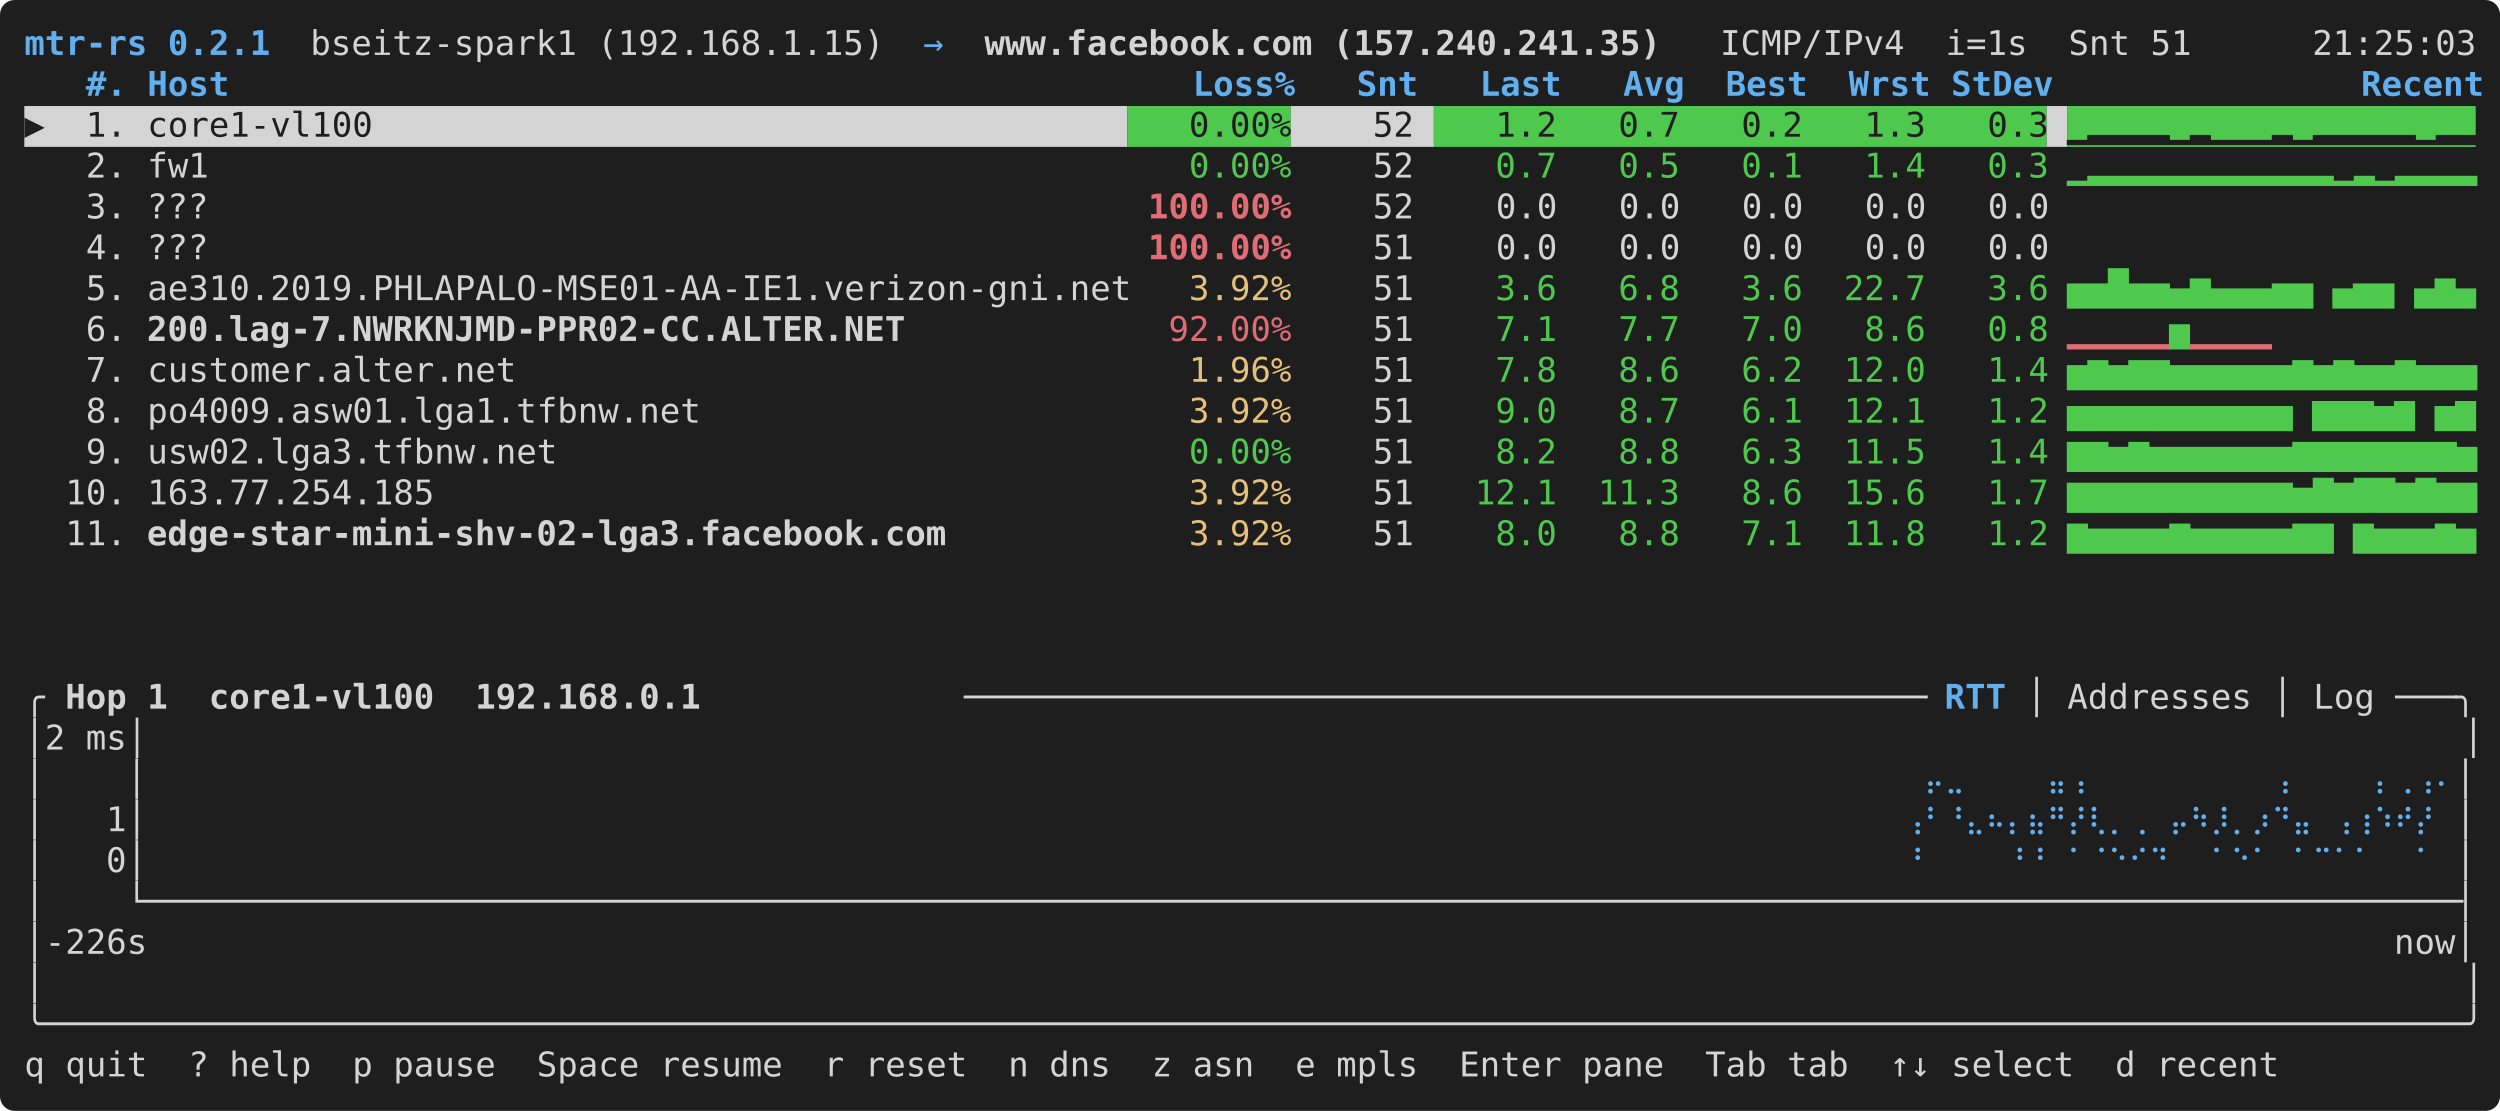
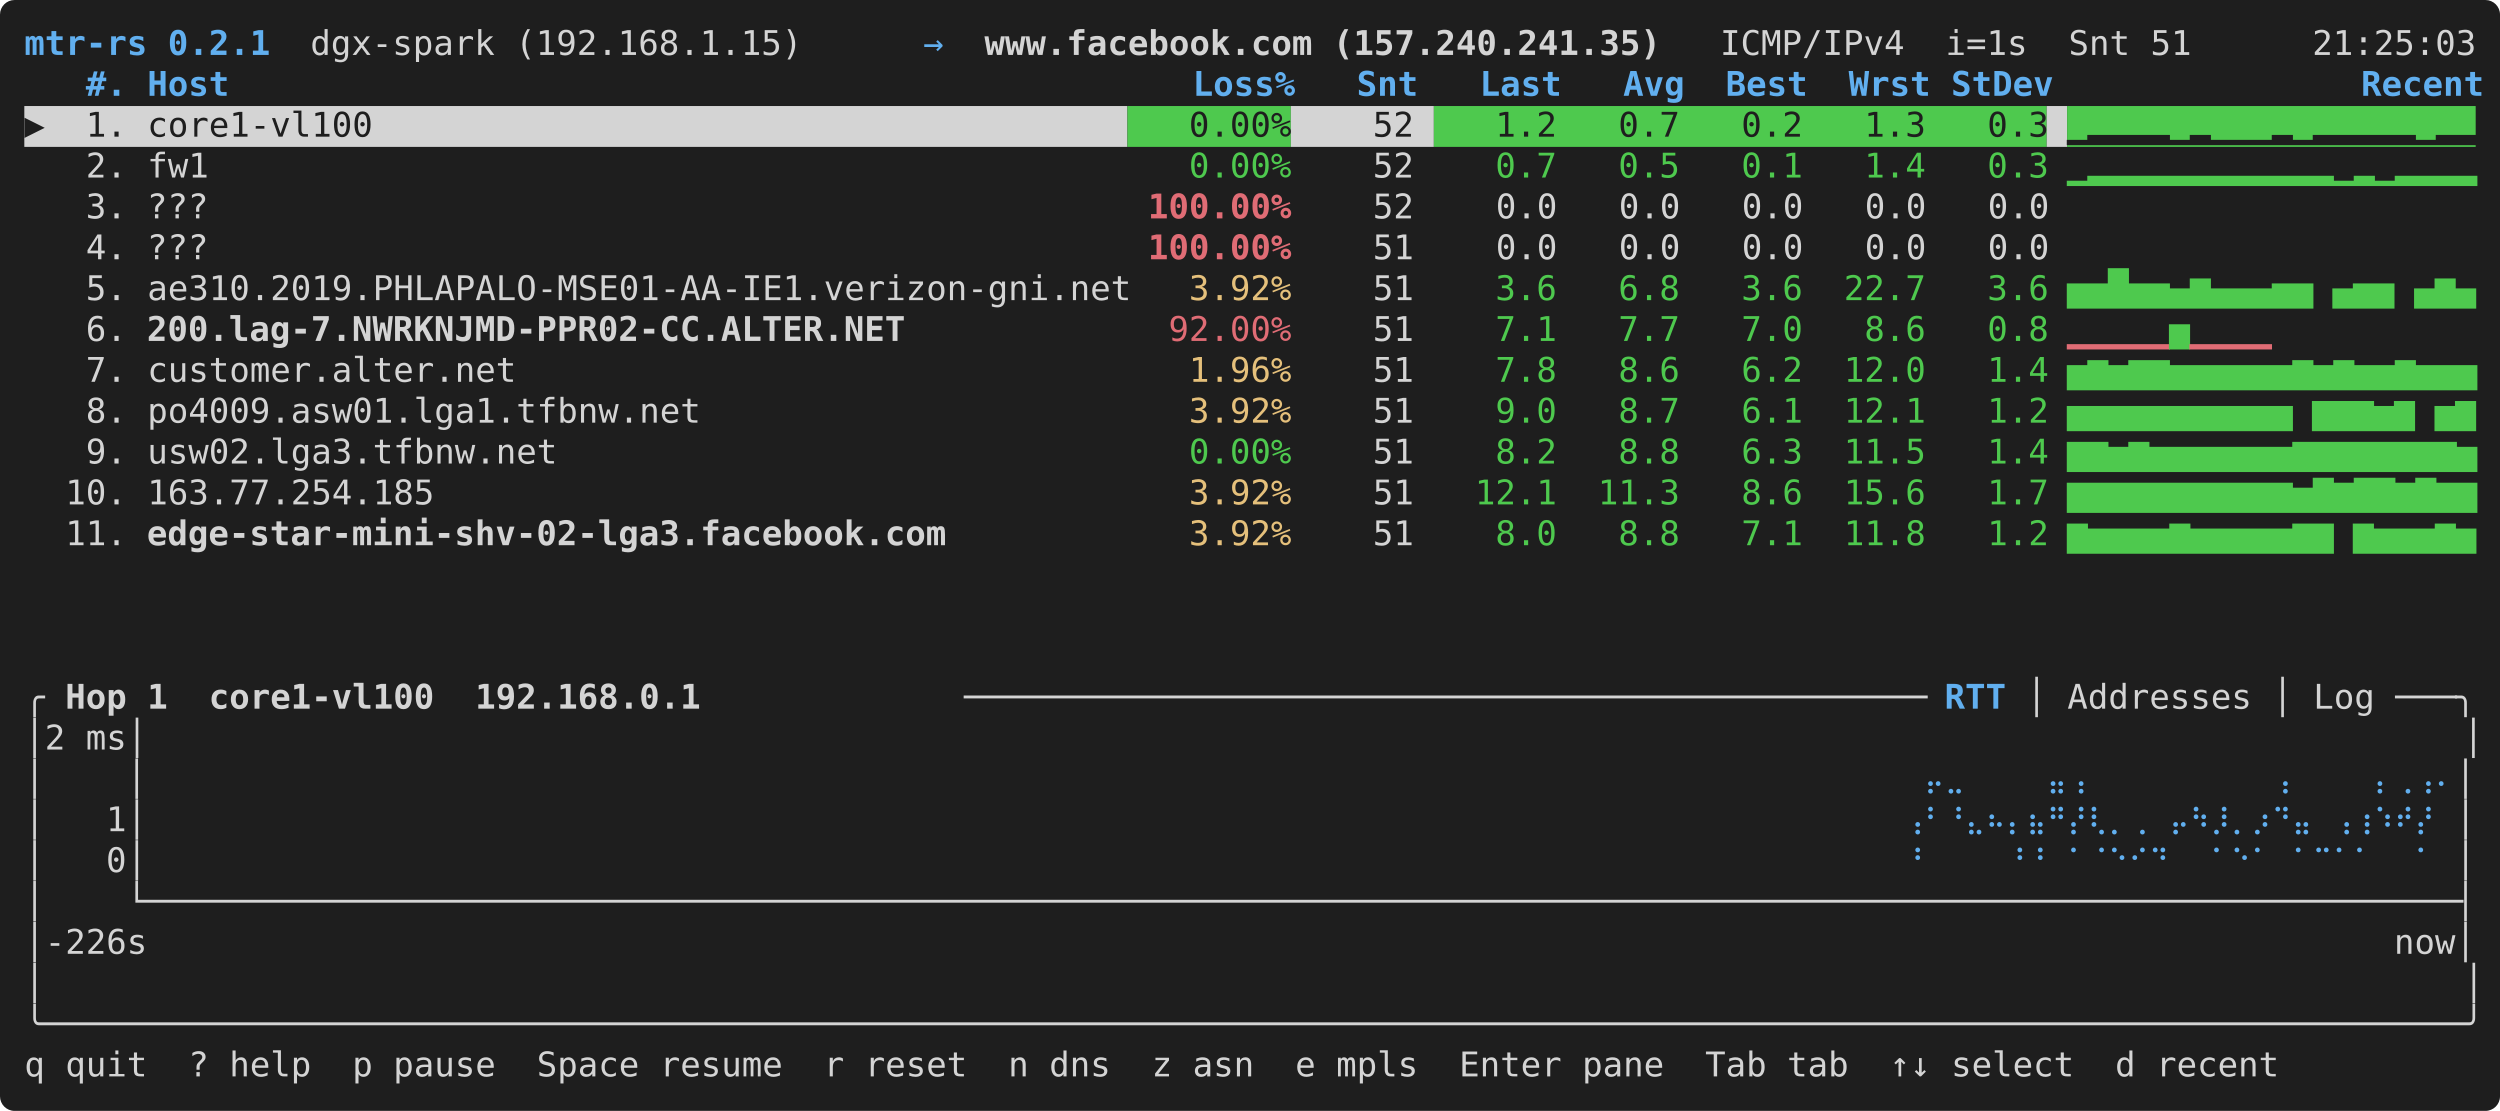
<svg xmlns="http://www.w3.org/2000/svg" width="1028" height="456.8" viewBox="0 0 1028 456.8" font-family="&quot;DejaVu Sans Mono&quot;, &quot;Menlo&quot;, &quot;Consolas&quot;, monospace" font-size="14">
  <rect width="100%" height="100%" fill="#1e1e1e" rx="6" />
  <rect x="10" y="43.6" width="453.6" height="16.8" fill="#d4d4d4" />
  <rect x="463.6" y="43.6" width="67.2" height="16.8" fill="#4ec94e" />
  <rect x="530.8" y="43.6" width="58.8" height="16.8" fill="#d4d4d4" />
  <rect x="589.6" y="43.6" width="252" height="16.8" fill="#4ec94e" />
  <rect x="841.6" y="43.6" width="8.4" height="16.8" fill="#d4d4d4" />
  <rect x="850" y="43.6" width="168" height="16.8" fill="#4ec94e" />
  <text y="22.6" fill="#d4d4d4" xml:space="preserve">
    <tspan x="10" textLength="117.6" lengthAdjust="spacing" fill="#61afef" font-weight="bold">mtr-rs 0.2.1  </tspan>
-     <tspan x="127.6" textLength="252" lengthAdjust="spacing">bseitz-spark1 (192.168.1.15)  </tspan>
+     <tspan x="127.6" textLength="252" lengthAdjust="spacing">dgx-spark (192.168.1.15)      </tspan>
    <tspan x="379.6" textLength="25.2" lengthAdjust="spacing" fill="#61afef">→  </tspan>
    <tspan x="404.8" textLength="277.2" lengthAdjust="spacing" font-weight="bold">www.facebook.com (157.240.241.35)</tspan>
    <tspan x="682" textLength="268.8" lengthAdjust="spacing">   ICMP/IPv4  i=1s  Snt 51      </tspan>
    <tspan x="950.8" textLength="67.2" lengthAdjust="spacing" opacity="0.65">21:25:03</tspan>
  </text>
  <text y="39.4" fill="#d4d4d4" xml:space="preserve">
    <tspan x="10" textLength="1008" lengthAdjust="spacing" fill="#61afef" font-weight="bold">   #. Host                                               Loss%   Snt   Last   Avg  Best  Wrst StDev               Recent</tspan>
  </text>
  <text y="56.2" fill="#d4d4d4" xml:space="preserve">
    <tspan x="10" textLength="453.6" lengthAdjust="spacing" fill="#1e1e1e">▶  1. core1-vl100                                     </tspan>
    <tspan x="463.6" textLength="67.2" lengthAdjust="spacing" fill="#1e1e1e">   0.00%</tspan>
    <tspan x="530.8" textLength="58.8" lengthAdjust="spacing" fill="#1e1e1e">    52 </tspan>
    <tspan x="589.6" textLength="252" lengthAdjust="spacing" fill="#1e1e1e">   1.2   0.7   0.2   1.3   0.3</tspan>
    <tspan x="841.6" textLength="8.4" lengthAdjust="spacing" fill="#1e1e1e"> </tspan>
    <tspan x="850" textLength="168" lengthAdjust="spacing" fill="#1e1e1e">▁▂▂▂▂▁▂▁▁▁▂▁▂▂▂▂▂▁▂▂</tspan>
  </text>
  <text y="73" fill="#d4d4d4" xml:space="preserve">
    <tspan x="10" textLength="453.6" lengthAdjust="spacing">   2. fw1                                             </tspan>
    <tspan x="463.6" textLength="67.2" lengthAdjust="spacing" fill="#4ec94e">   0.00%</tspan>
    <tspan x="530.8" textLength="58.8" lengthAdjust="spacing">    52 </tspan>
    <tspan x="589.6" textLength="252" lengthAdjust="spacing" fill="#4ec94e">   0.7   0.5   0.1   1.4   0.3</tspan>
    <tspan x="841.6" textLength="8.4" lengthAdjust="spacing"> </tspan>
    <tspan x="850" textLength="168" lengthAdjust="spacing" fill="#4ec94e">▁▂▂▂▂▂▂▂▂▂▂▂▂▁▂▁▂▂▂▂</tspan>
  </text>
  <text y="89.8" fill="#d4d4d4" xml:space="preserve">
    <tspan x="10" textLength="50.4" lengthAdjust="spacing">   3. </tspan>
    <tspan x="60.4" textLength="403.2" lengthAdjust="spacing" opacity="0.65">???                                             </tspan>
    <tspan x="463.6" textLength="67.2" lengthAdjust="spacing" fill="#e06c75" font-weight="bold"> 100.00%</tspan>
    <tspan x="530.8" textLength="310.8" lengthAdjust="spacing">    52    0.0   0.0   0.0   0.0   0.0</tspan>
  </text>
  <text y="106.6" fill="#d4d4d4" xml:space="preserve">
    <tspan x="10" textLength="50.4" lengthAdjust="spacing">   4. </tspan>
    <tspan x="60.4" textLength="403.2" lengthAdjust="spacing" opacity="0.65">???                                             </tspan>
    <tspan x="463.6" textLength="67.2" lengthAdjust="spacing" fill="#e06c75" font-weight="bold"> 100.00%</tspan>
    <tspan x="530.8" textLength="310.8" lengthAdjust="spacing">    51    0.0   0.0   0.0   0.0   0.0</tspan>
  </text>
  <text y="123.4" fill="#d4d4d4" xml:space="preserve">
    <tspan x="10" textLength="453.6" lengthAdjust="spacing">   5. ae310.2019.PHLAPALO-MSE01-AA-IE1.verizon-gni.net</tspan>
    <tspan x="463.6" textLength="67.2" lengthAdjust="spacing" fill="#e5c07b">   3.92%</tspan>
    <tspan x="530.8" textLength="58.8" lengthAdjust="spacing">    51 </tspan>
    <tspan x="589.6" textLength="252" lengthAdjust="spacing" fill="#4ec94e">   3.6   6.8   3.6  22.7   3.6</tspan>
    <tspan x="841.6" textLength="8.4" lengthAdjust="spacing"> </tspan>
    <tspan x="850" textLength="100.8" lengthAdjust="spacing" fill="#4ec94e">▅▅█▅▅▄▆▄▄▄▅▅</tspan>
    <tspan x="950.8" textLength="8.4" lengthAdjust="spacing"> </tspan>
    <tspan x="959.2" textLength="25.2" lengthAdjust="spacing" fill="#4ec94e">▄▅▅</tspan>
    <tspan x="984.4" textLength="8.4" lengthAdjust="spacing"> </tspan>
    <tspan x="992.8" textLength="25.2" lengthAdjust="spacing" fill="#4ec94e">▄▆▄</tspan>
  </text>
  <text y="140.2" fill="#d4d4d4" xml:space="preserve">
    <tspan x="10" textLength="50.4" lengthAdjust="spacing">   6. </tspan>
    <tspan x="60.4" textLength="403.2" lengthAdjust="spacing" font-weight="bold">200.lag-7.NWRKNJMD-PPR02-CC.ALTER.NET           </tspan>
    <tspan x="463.6" textLength="67.2" lengthAdjust="spacing" fill="#e06c75">  92.00%</tspan>
    <tspan x="530.8" textLength="58.8" lengthAdjust="spacing">    51 </tspan>
    <tspan x="589.6" textLength="252" lengthAdjust="spacing" fill="#4ec94e">   7.1   7.7   7.0   8.6   0.8</tspan>
    <tspan x="841.6" textLength="8.4" lengthAdjust="spacing"> </tspan>
    <tspan x="850" textLength="42" lengthAdjust="spacing" fill="#e06c75">▁▁▁▁▁</tspan>
    <tspan x="892" textLength="8.4" lengthAdjust="spacing" fill="#4ec94e">▅</tspan>
    <tspan x="900.4" textLength="33.6" lengthAdjust="spacing" fill="#e06c75">▁▁▁▁</tspan>
  </text>
  <text y="157" fill="#d4d4d4" xml:space="preserve">
    <tspan x="10" textLength="453.6" lengthAdjust="spacing">   7. customer.alter.net                              </tspan>
    <tspan x="463.6" textLength="67.2" lengthAdjust="spacing" fill="#e5c07b">   1.96%</tspan>
    <tspan x="530.8" textLength="58.8" lengthAdjust="spacing">    51 </tspan>
    <tspan x="589.6" textLength="252" lengthAdjust="spacing" fill="#4ec94e">   7.8   8.6   6.2  12.0   1.4</tspan>
    <tspan x="841.6" textLength="8.4" lengthAdjust="spacing"> </tspan>
    <tspan x="850" textLength="168" lengthAdjust="spacing" fill="#4ec94e">▅▆▅▆▆▅▅▅▅▅▅▆▅▆▅▅▆▅▅▅</tspan>
  </text>
  <text y="173.8" fill="#d4d4d4" xml:space="preserve">
    <tspan x="10" textLength="453.6" lengthAdjust="spacing">   8. po4009.asw01.lga1.tfbnw.net                     </tspan>
    <tspan x="463.6" textLength="67.2" lengthAdjust="spacing" fill="#e5c07b">   3.92%</tspan>
    <tspan x="530.8" textLength="58.8" lengthAdjust="spacing">    51 </tspan>
    <tspan x="589.6" textLength="252" lengthAdjust="spacing" fill="#4ec94e">   9.0   8.7   6.1  12.1   1.2</tspan>
    <tspan x="841.6" textLength="8.4" lengthAdjust="spacing"> </tspan>
    <tspan x="850" textLength="92.4" lengthAdjust="spacing" fill="#4ec94e">▅▅▅▅▅▅▅▅▅▅▅</tspan>
    <tspan x="942.4" textLength="8.4" lengthAdjust="spacing"> </tspan>
    <tspan x="950.8" textLength="42" lengthAdjust="spacing" fill="#4ec94e">▆▆▆▅▆</tspan>
    <tspan x="992.8" textLength="8.4" lengthAdjust="spacing"> </tspan>
    <tspan x="1001.2" textLength="16.8" lengthAdjust="spacing" fill="#4ec94e">▅▆</tspan>
  </text>
  <text y="190.6" fill="#d4d4d4" xml:space="preserve">
    <tspan x="10" textLength="453.6" lengthAdjust="spacing">   9. usw02.lga3.tfbnw.net                            </tspan>
    <tspan x="463.6" textLength="67.2" lengthAdjust="spacing" fill="#4ec94e">   0.00%</tspan>
    <tspan x="530.8" textLength="58.8" lengthAdjust="spacing">    51 </tspan>
    <tspan x="589.6" textLength="252" lengthAdjust="spacing" fill="#4ec94e">   8.2   8.8   6.3  11.5   1.4</tspan>
    <tspan x="841.6" textLength="8.4" lengthAdjust="spacing"> </tspan>
    <tspan x="850" textLength="168" lengthAdjust="spacing" fill="#4ec94e">▆▆▅▆▅▅▅▅▅▅▅▆▆▆▆▆▆▆▆▅</tspan>
  </text>
  <text y="207.4" fill="#d4d4d4" xml:space="preserve">
    <tspan x="10" textLength="453.6" lengthAdjust="spacing">  10. 163.77.254.185                                  </tspan>
    <tspan x="463.6" textLength="67.2" lengthAdjust="spacing" fill="#e5c07b">   3.92%</tspan>
    <tspan x="530.8" textLength="58.8" lengthAdjust="spacing">    51 </tspan>
    <tspan x="589.6" textLength="252" lengthAdjust="spacing" fill="#4ec94e">  12.1  11.3   8.6  15.6   1.7</tspan>
    <tspan x="841.6" textLength="8.4" lengthAdjust="spacing"> </tspan>
    <tspan x="850" textLength="168" lengthAdjust="spacing" fill="#4ec94e">▆▆▆▆▆▆▆▆▆▆▆▅▇▆▇▇▆▇▆▆</tspan>
  </text>
  <text y="224.2" fill="#d4d4d4" xml:space="preserve">
    <tspan x="10" textLength="50.4" lengthAdjust="spacing">  11. </tspan>
    <tspan x="60.4" textLength="403.2" lengthAdjust="spacing" font-weight="bold">edge-star-mini-shv-02-lga3.facebook.com         </tspan>
    <tspan x="463.6" textLength="67.2" lengthAdjust="spacing" fill="#e5c07b">   3.92%</tspan>
    <tspan x="530.8" textLength="58.8" lengthAdjust="spacing">    51 </tspan>
    <tspan x="589.6" textLength="252" lengthAdjust="spacing" fill="#4ec94e">   8.0   8.8   7.1  11.8   1.2</tspan>
    <tspan x="841.6" textLength="8.4" lengthAdjust="spacing"> </tspan>
    <tspan x="850" textLength="109.2" lengthAdjust="spacing" fill="#4ec94e">▆▅▅▅▅▆▅▅▅▅▅▆▆</tspan>
    <tspan x="959.2" textLength="8.4" lengthAdjust="spacing"> </tspan>
    <tspan x="967.6" textLength="50.4" lengthAdjust="spacing" fill="#4ec94e">▆▅▅▅▆▅</tspan>
  </text>
  <text y="291.4" fill="#d4d4d4" xml:space="preserve">
    <tspan x="10" textLength="8.4" lengthAdjust="spacing">╭</tspan>
    <tspan x="18.4" textLength="378" lengthAdjust="spacing" font-weight="bold"> Hop 1  core1-vl100  192.168.0.1             </tspan>
    <tspan x="396.4" textLength="394.8" lengthAdjust="spacing">───────────────────────────────────────────────</tspan>
    <tspan x="791.2" textLength="8.4" lengthAdjust="spacing" opacity="0.65"> </tspan>
    <tspan x="799.6" textLength="25.2" lengthAdjust="spacing" fill="#61afef" font-weight="bold" opacity="0.65">RTT</tspan>
    <tspan x="824.8" textLength="184.8" lengthAdjust="spacing" opacity="0.65"> │ Addresses │ Log ───</tspan>
    <tspan x="1009.6" textLength="8.4" lengthAdjust="spacing">╮</tspan>
  </text>
  <text y="308.2" fill="#d4d4d4" xml:space="preserve">
    <tspan x="10" textLength="8.4" lengthAdjust="spacing">│</tspan>
    <tspan x="18.4" textLength="42" lengthAdjust="spacing" opacity="0.65">2 ms│</tspan>
    <tspan x="60.4" textLength="957.6" lengthAdjust="spacing">                                                                                                                 │</tspan>
  </text>
  <text y="325" fill="#d4d4d4" xml:space="preserve">
    <tspan x="10" textLength="42" lengthAdjust="spacing">│    </tspan>
    <tspan x="52" textLength="8.4" lengthAdjust="spacing" opacity="0.65">│</tspan>
    <tspan x="60.4" textLength="730.8" lengthAdjust="spacing">                                                                                       </tspan>
    <tspan x="791.2" textLength="16.8" lengthAdjust="spacing" fill="#61afef">⡤⣀</tspan>
    <tspan x="808" textLength="33.6" lengthAdjust="spacing">    </tspan>
    <tspan x="841.6" textLength="16.8" lengthAdjust="spacing" fill="#61afef">⣤⢠</tspan>
    <tspan x="858.4" textLength="75.6" lengthAdjust="spacing">         </tspan>
    <tspan x="934" textLength="8.4" lengthAdjust="spacing" fill="#61afef">⢠</tspan>
    <tspan x="942.4" textLength="33.6" lengthAdjust="spacing">    </tspan>
    <tspan x="976" textLength="33.6" lengthAdjust="spacing" fill="#61afef">⡄⢀⢠⠄</tspan>
    <tspan x="1009.6" textLength="8.4" lengthAdjust="spacing">│</tspan>
  </text>
  <text y="341.8" fill="#d4d4d4" xml:space="preserve">
    <tspan x="10" textLength="33.6" lengthAdjust="spacing">│   </tspan>
    <tspan x="43.6" textLength="16.8" lengthAdjust="spacing" opacity="0.65">1│</tspan>
    <tspan x="60.4" textLength="722.4" lengthAdjust="spacing">                                                                                      </tspan>
    <tspan x="782.8" textLength="100.8" lengthAdjust="spacing" fill="#61afef">⢠⠃⠘⣄⠦⡄⣦⠛⡜⢇⡀⢀</tspan>
    <tspan x="883.6" textLength="8.4" lengthAdjust="spacing"> </tspan>
    <tspan x="892" textLength="58.8" lengthAdjust="spacing" fill="#61afef">⡤⠳⡸⡀⡰⠙⣤</tspan>
    <tspan x="950.8" textLength="8.4" lengthAdjust="spacing"> </tspan>
    <tspan x="959.2" textLength="42" lengthAdjust="spacing" fill="#61afef">⢠⢰⠱⠞⡜</tspan>
    <tspan x="1001.2" textLength="16.8" lengthAdjust="spacing"> │</tspan>
  </text>
  <text y="358.6" fill="#d4d4d4" xml:space="preserve">
    <tspan x="10" textLength="33.6" lengthAdjust="spacing">│   </tspan>
    <tspan x="43.6" textLength="16.8" lengthAdjust="spacing" opacity="0.65">0│</tspan>
    <tspan x="60.4" textLength="722.4" lengthAdjust="spacing">                                                                                      </tspan>
    <tspan x="782.8" textLength="8.4" lengthAdjust="spacing" fill="#61afef">⠘</tspan>
    <tspan x="791.2" textLength="33.6" lengthAdjust="spacing">    </tspan>
    <tspan x="824.8" textLength="16.8" lengthAdjust="spacing" fill="#61afef">⠘⠘</tspan>
    <tspan x="841.6" textLength="8.4" lengthAdjust="spacing"> </tspan>
    <tspan x="850" textLength="42" lengthAdjust="spacing" fill="#61afef">⠁⠈⠑⠊⠙</tspan>
    <tspan x="892" textLength="16.8" lengthAdjust="spacing">  </tspan>
    <tspan x="908.8" textLength="25.2" lengthAdjust="spacing" fill="#61afef">⠁⠑⠁</tspan>
    <tspan x="934" textLength="8.4" lengthAdjust="spacing"> </tspan>
    <tspan x="942.4" textLength="33.6" lengthAdjust="spacing" fill="#61afef">⠁⠉⠁⠁</tspan>
    <tspan x="976" textLength="16.8" lengthAdjust="spacing">  </tspan>
    <tspan x="992.8" textLength="8.4" lengthAdjust="spacing" fill="#61afef">⠁</tspan>
    <tspan x="1001.2" textLength="16.8" lengthAdjust="spacing"> │</tspan>
  </text>
  <text y="375.4" fill="#d4d4d4" xml:space="preserve">
    <tspan x="10" textLength="42" lengthAdjust="spacing">│    </tspan>
    <tspan x="52" textLength="957.6" lengthAdjust="spacing" opacity="0.65">└─────────────────────────────────────────────────────────────────────────────────────────────────────────────────</tspan>
    <tspan x="1009.6" textLength="8.4" lengthAdjust="spacing">│</tspan>
  </text>
  <text y="392.2" fill="#d4d4d4" xml:space="preserve">
    <tspan x="10" textLength="8.4" lengthAdjust="spacing">│</tspan>
    <tspan x="18.4" textLength="42" lengthAdjust="spacing" opacity="0.65">-226s</tspan>
    <tspan x="60.4" textLength="924" lengthAdjust="spacing">                                                                                                              </tspan>
    <tspan x="984.4" textLength="25.2" lengthAdjust="spacing" opacity="0.65">now</tspan>
    <tspan x="1009.6" textLength="8.4" lengthAdjust="spacing">│</tspan>
  </text>
  <text y="409" fill="#d4d4d4" xml:space="preserve">
    <tspan x="10" textLength="1008" lengthAdjust="spacing">│                                                                                                                      │</tspan>
  </text>
  <text y="425.8" fill="#d4d4d4" xml:space="preserve">
    <tspan x="10" textLength="1008" lengthAdjust="spacing">╰──────────────────────────────────────────────────────────────────────────────────────────────────────────────────────╯</tspan>
  </text>
  <text y="442.6" fill="#d4d4d4" xml:space="preserve">
    <tspan x="10" textLength="924" lengthAdjust="spacing" opacity="0.65">q quit  ? help  p pause  Space resume  r reset  n dns  z asn  e mpls  Enter pane  Tab tab  ↑↓ select  d recent</tspan>
  </text>
</svg>
